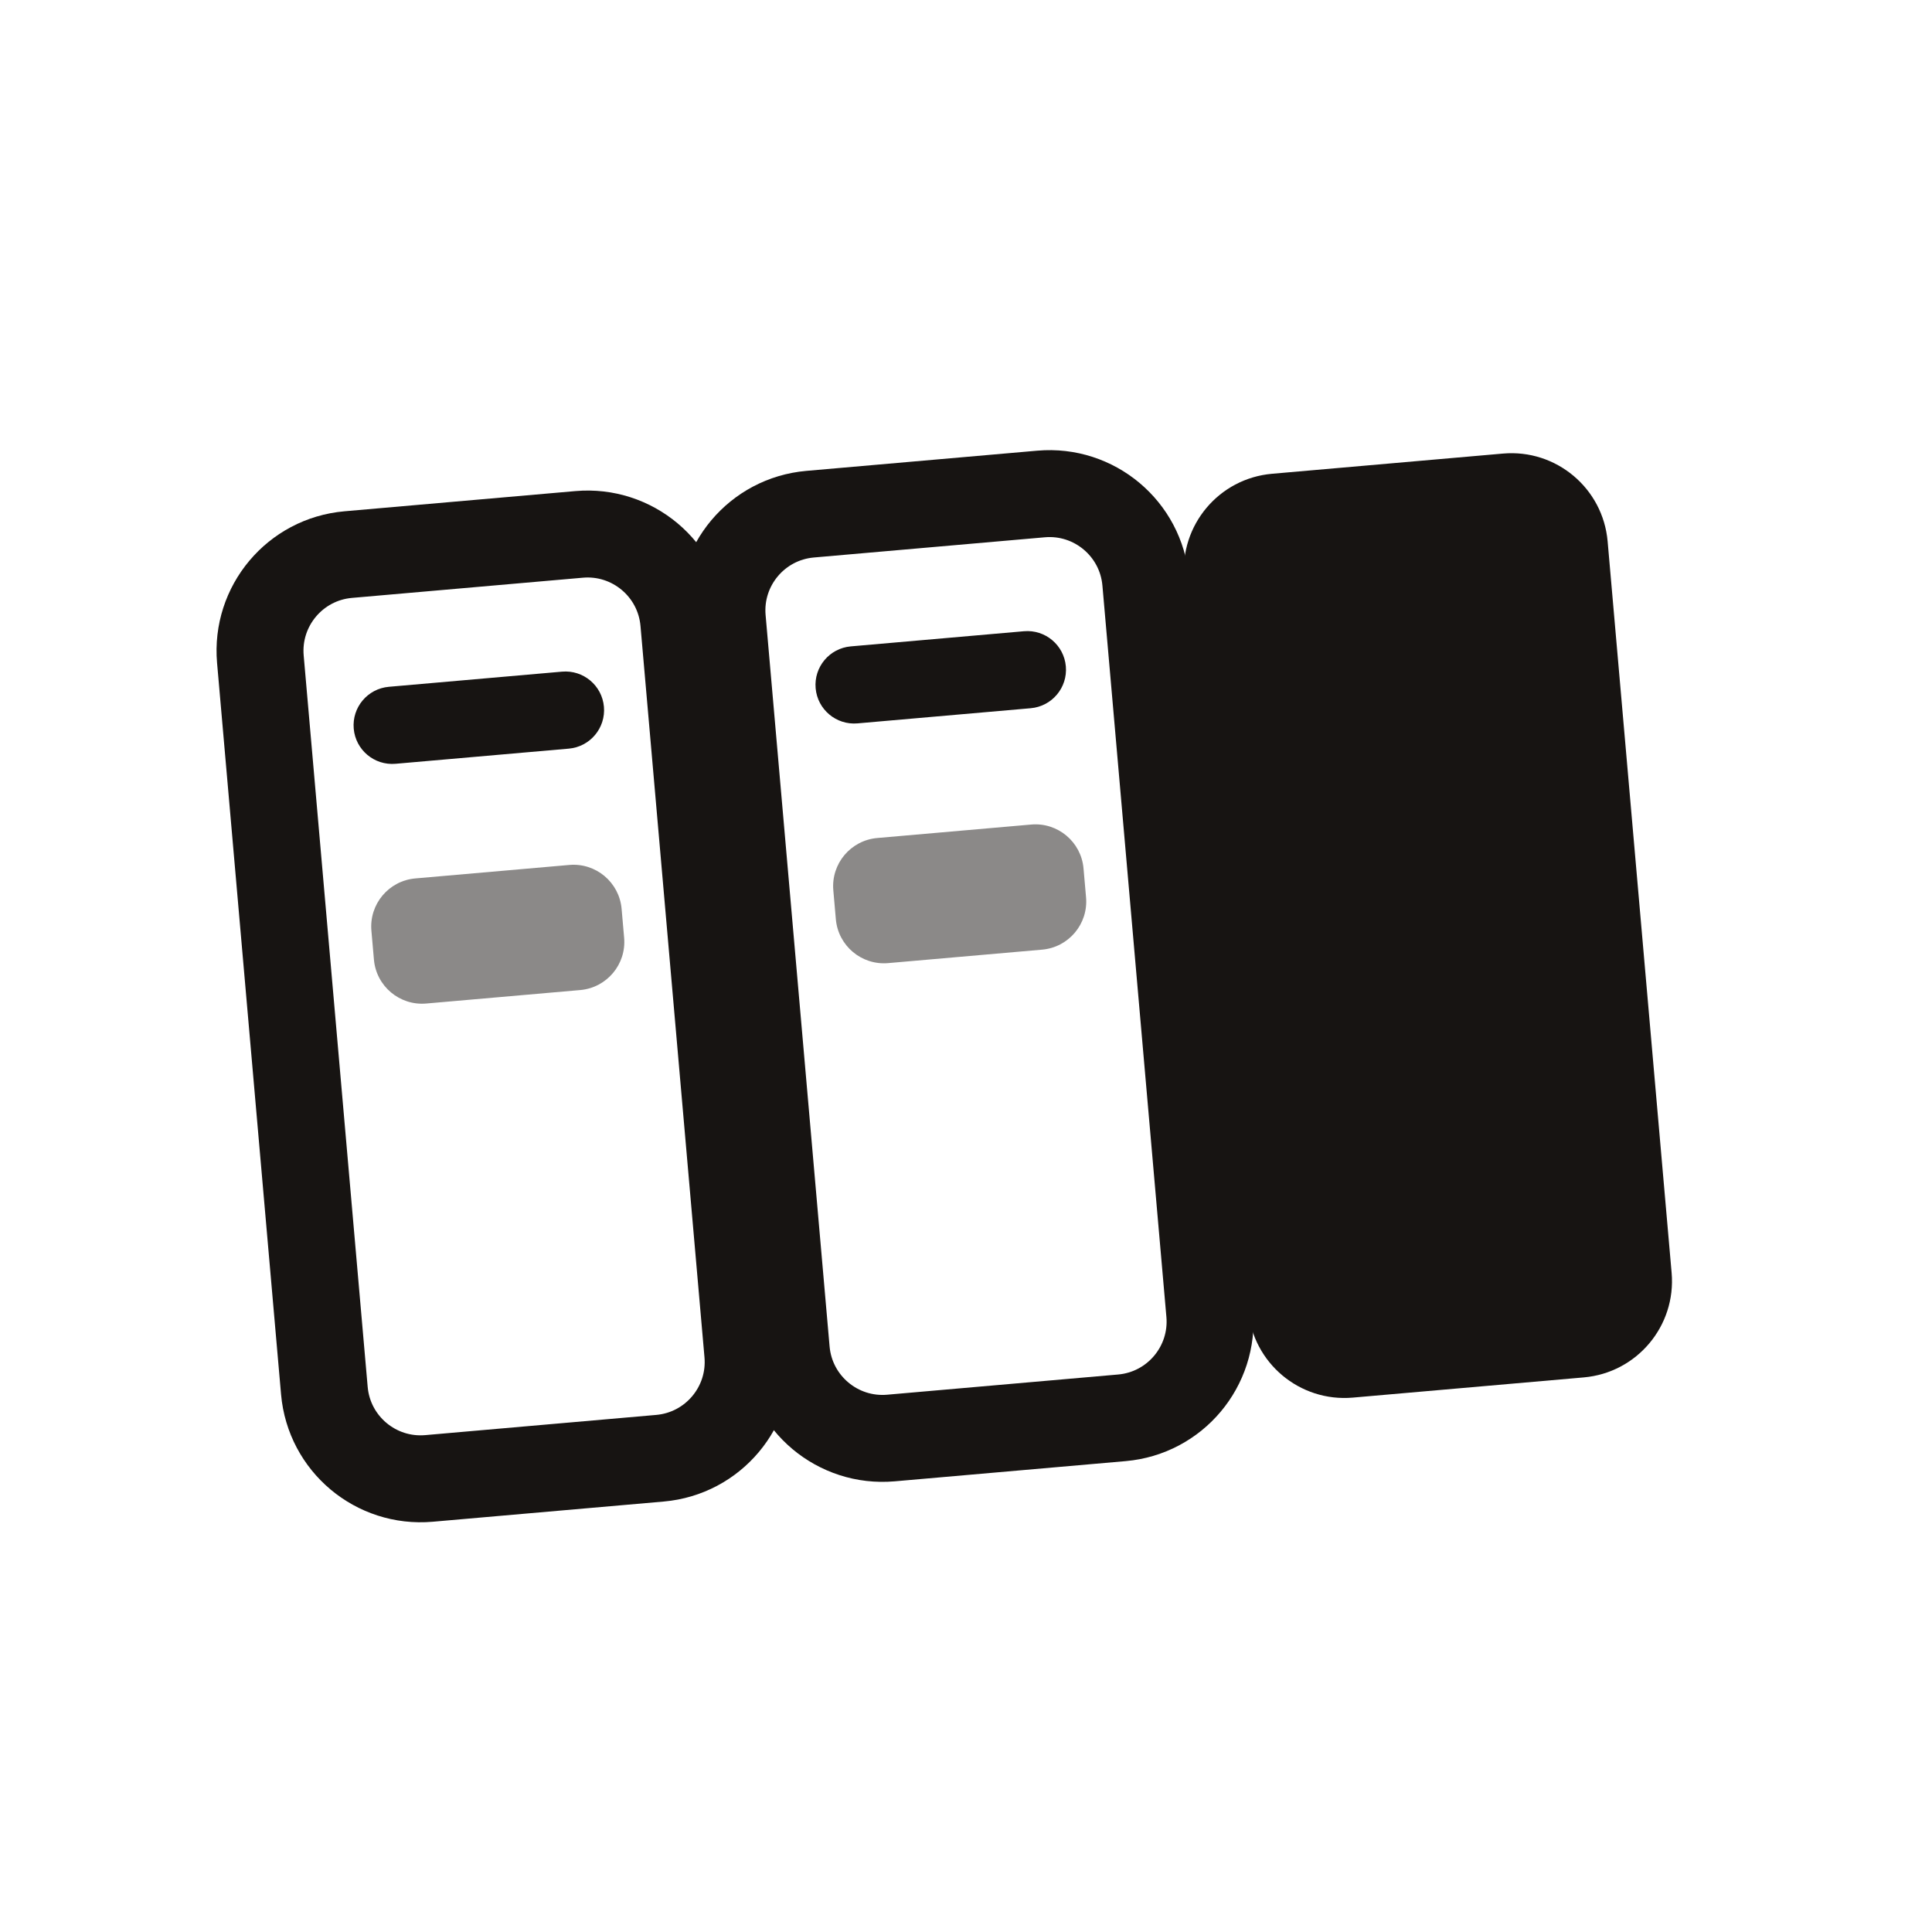
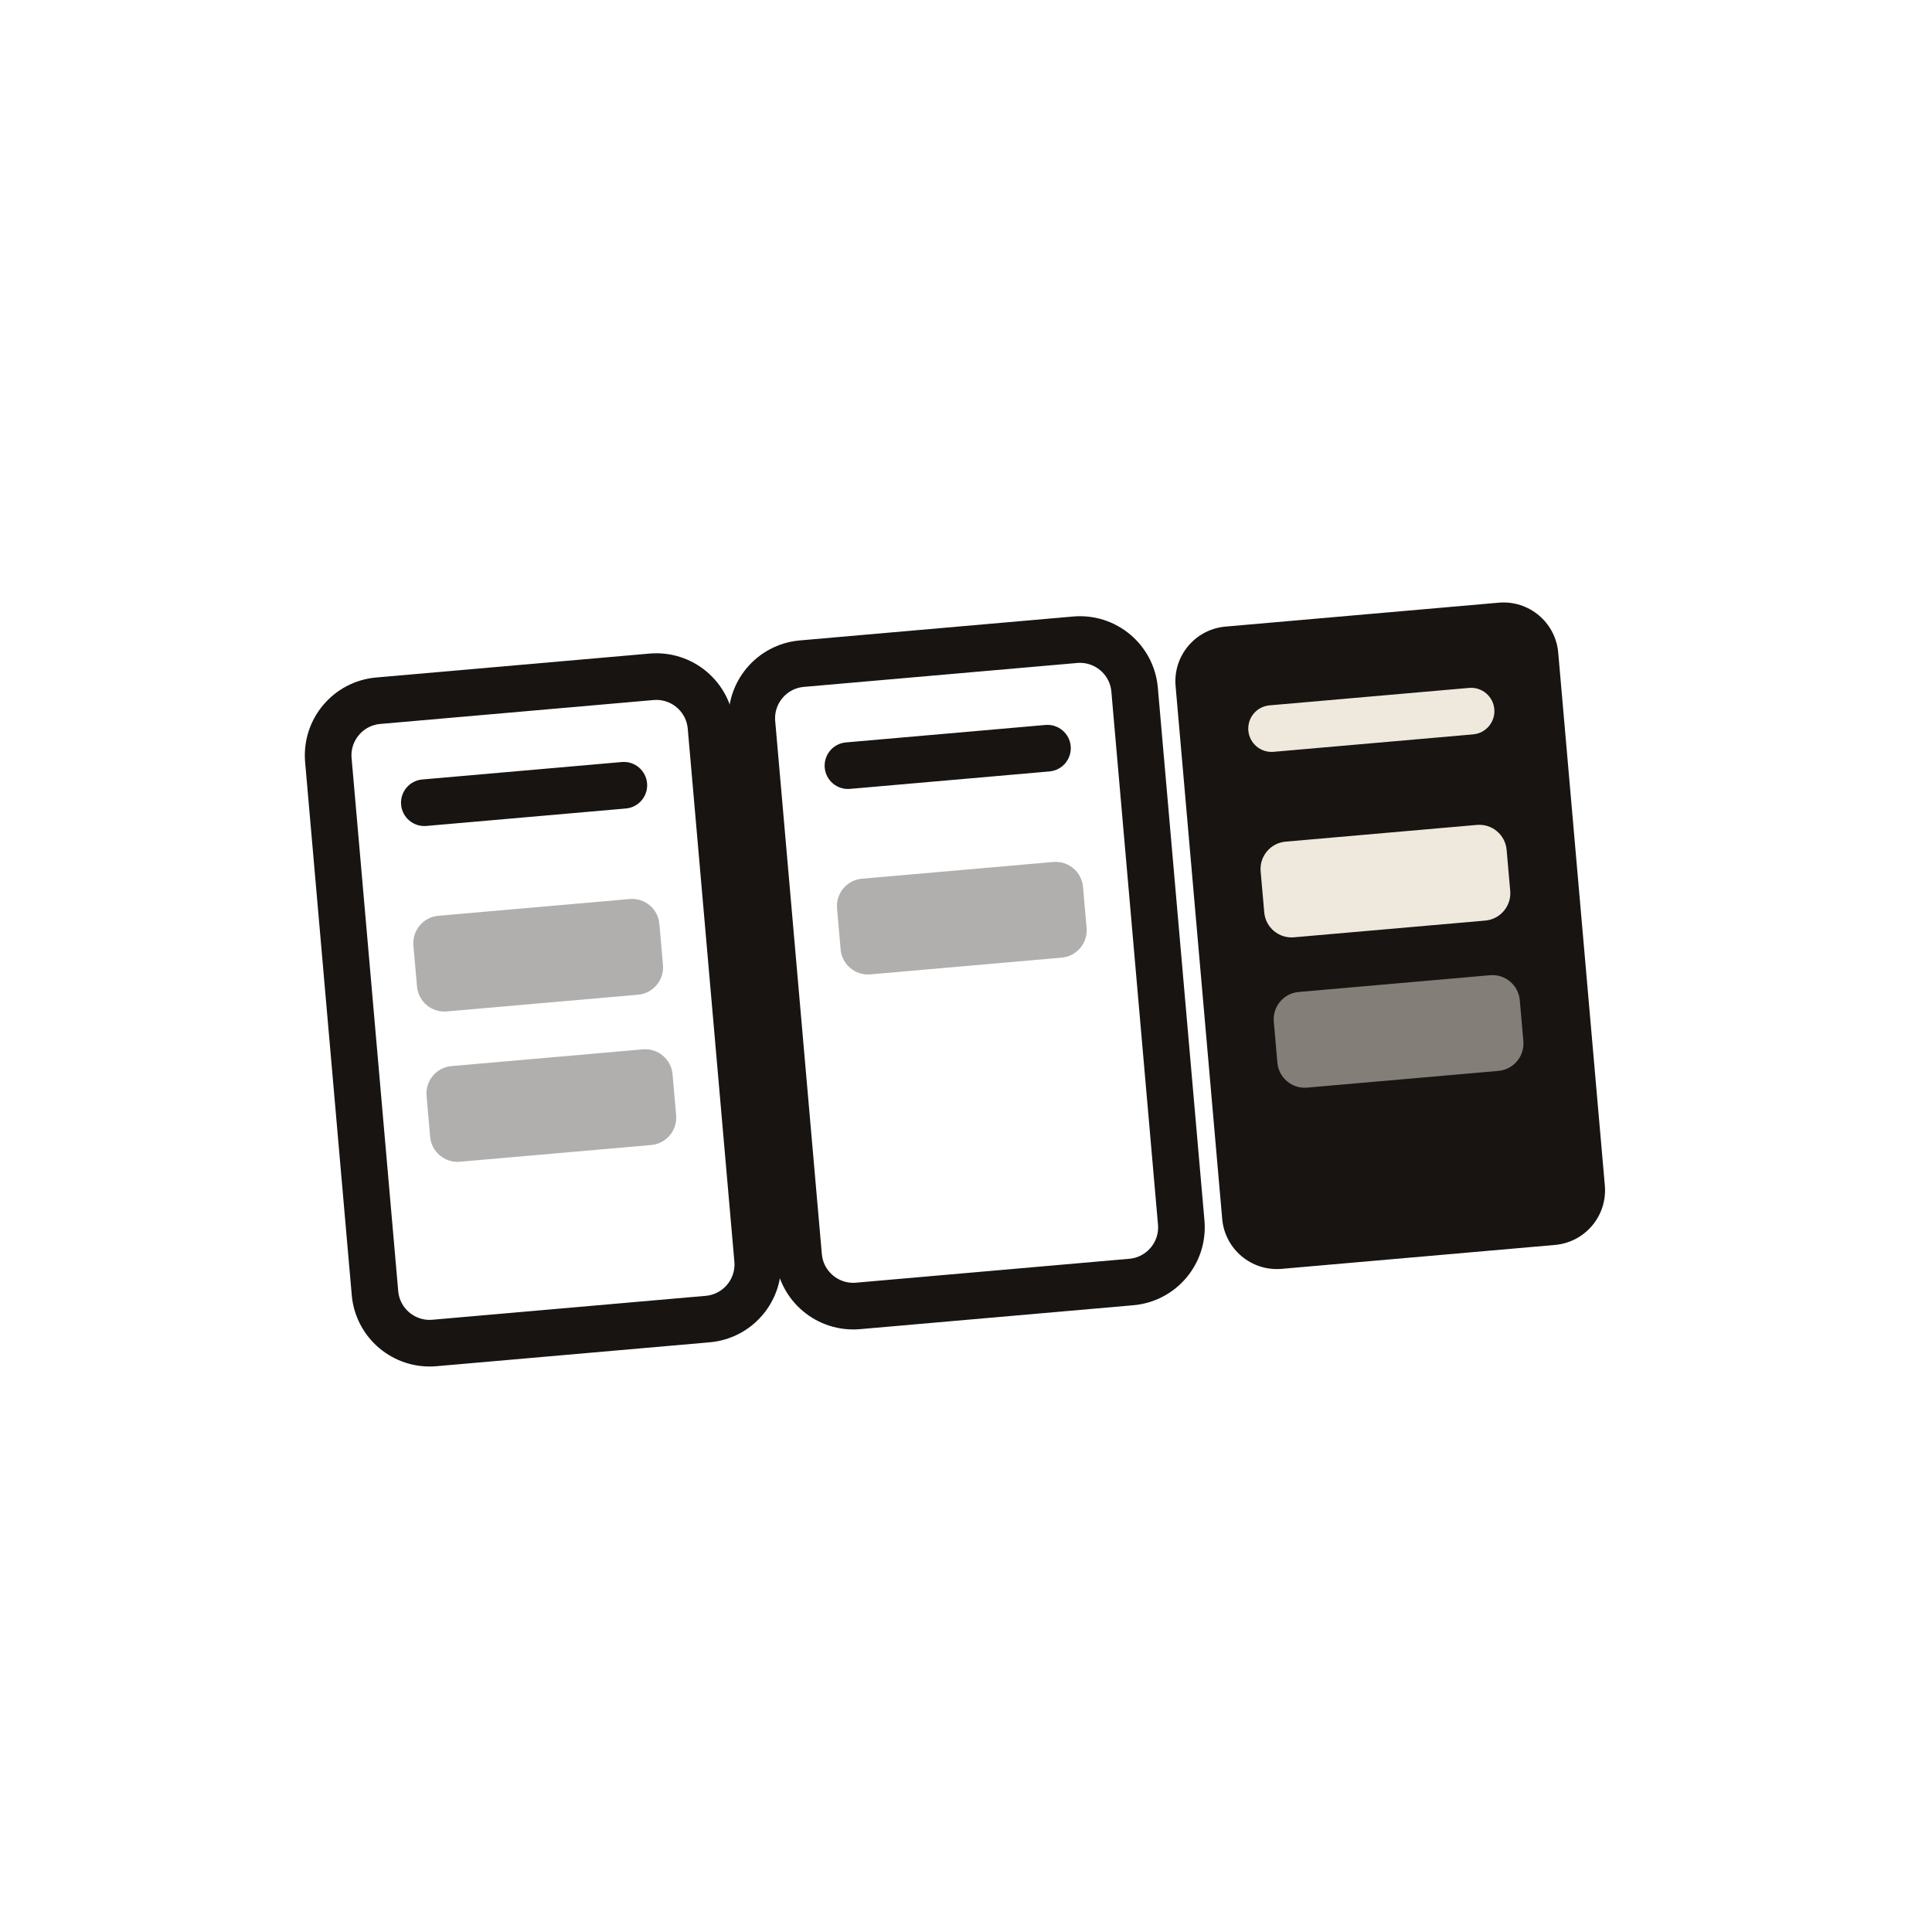
<svg xmlns="http://www.w3.org/2000/svg" viewBox="0 0 200 200">
-   <g transform="rotate(-5 100 100)">
-     <rect x="30" y="52" width="44" height="96" rx="10" fill="none" stroke="#171412" stroke-width="9" />
-     <rect x="78" y="52" width="44" height="96" rx="10" fill="none" stroke="#171412" stroke-width="9" />
-     <rect x="126" y="52" width="44" height="96" rx="10" fill="#171412" />
-     <rect x="39" y="66" width="26" height="8" rx="4" fill="#171412" />
-     <rect x="87" y="66" width="26" height="8" rx="4" fill="#171412" />
-     <rect x="39" y="86" width="26" height="13" rx="5" fill="#171412" opacity=".5" />
-     <rect x="87" y="86" width="26" height="13" rx="5" fill="#171412" opacity=".5" />
+   <g transform="translate(100,100) scale(1.42) translate(-100,-100)">
+     <g transform="rotate(-5 100 100)">
+       <rect x="55" y="77" width="28" height="47" rx="4" fill="none" stroke="#171412" stroke-width="3.4" />
+       <rect x="86" y="77" width="28" height="47" rx="4" fill="none" stroke="#171412" stroke-width="3.4" />
+       <rect x="117" y="77" width="28" height="47" rx="4" fill="#171412" />
+       <rect x="60" y="83" width="18" height="3.4" rx="1.7" fill="#171412" />
+       <rect x="91" y="83" width="18" height="3.4" rx="1.7" fill="#171412" />
+       <rect x="122" y="83" width="18" height="3.4" rx="1.7" fill="#efe9dd" />
+       <rect x="60" y="93" width="18" height="7" rx="2" fill="#171412" opacity=".34" />
+       <rect x="60" y="104" width="18" height="7" rx="2" fill="#171412" opacity=".34" />
+       <rect x="91" y="93" width="18" height="7" rx="2" fill="#171412" opacity=".34" />
+       <rect x="122" y="93" width="18" height="7" rx="2" fill="#efe9dd" />
+       <rect x="122" y="104" width="18" height="7" rx="2" fill="#efe9dd" opacity=".5" />
+     </g>
  </g>
</svg>
